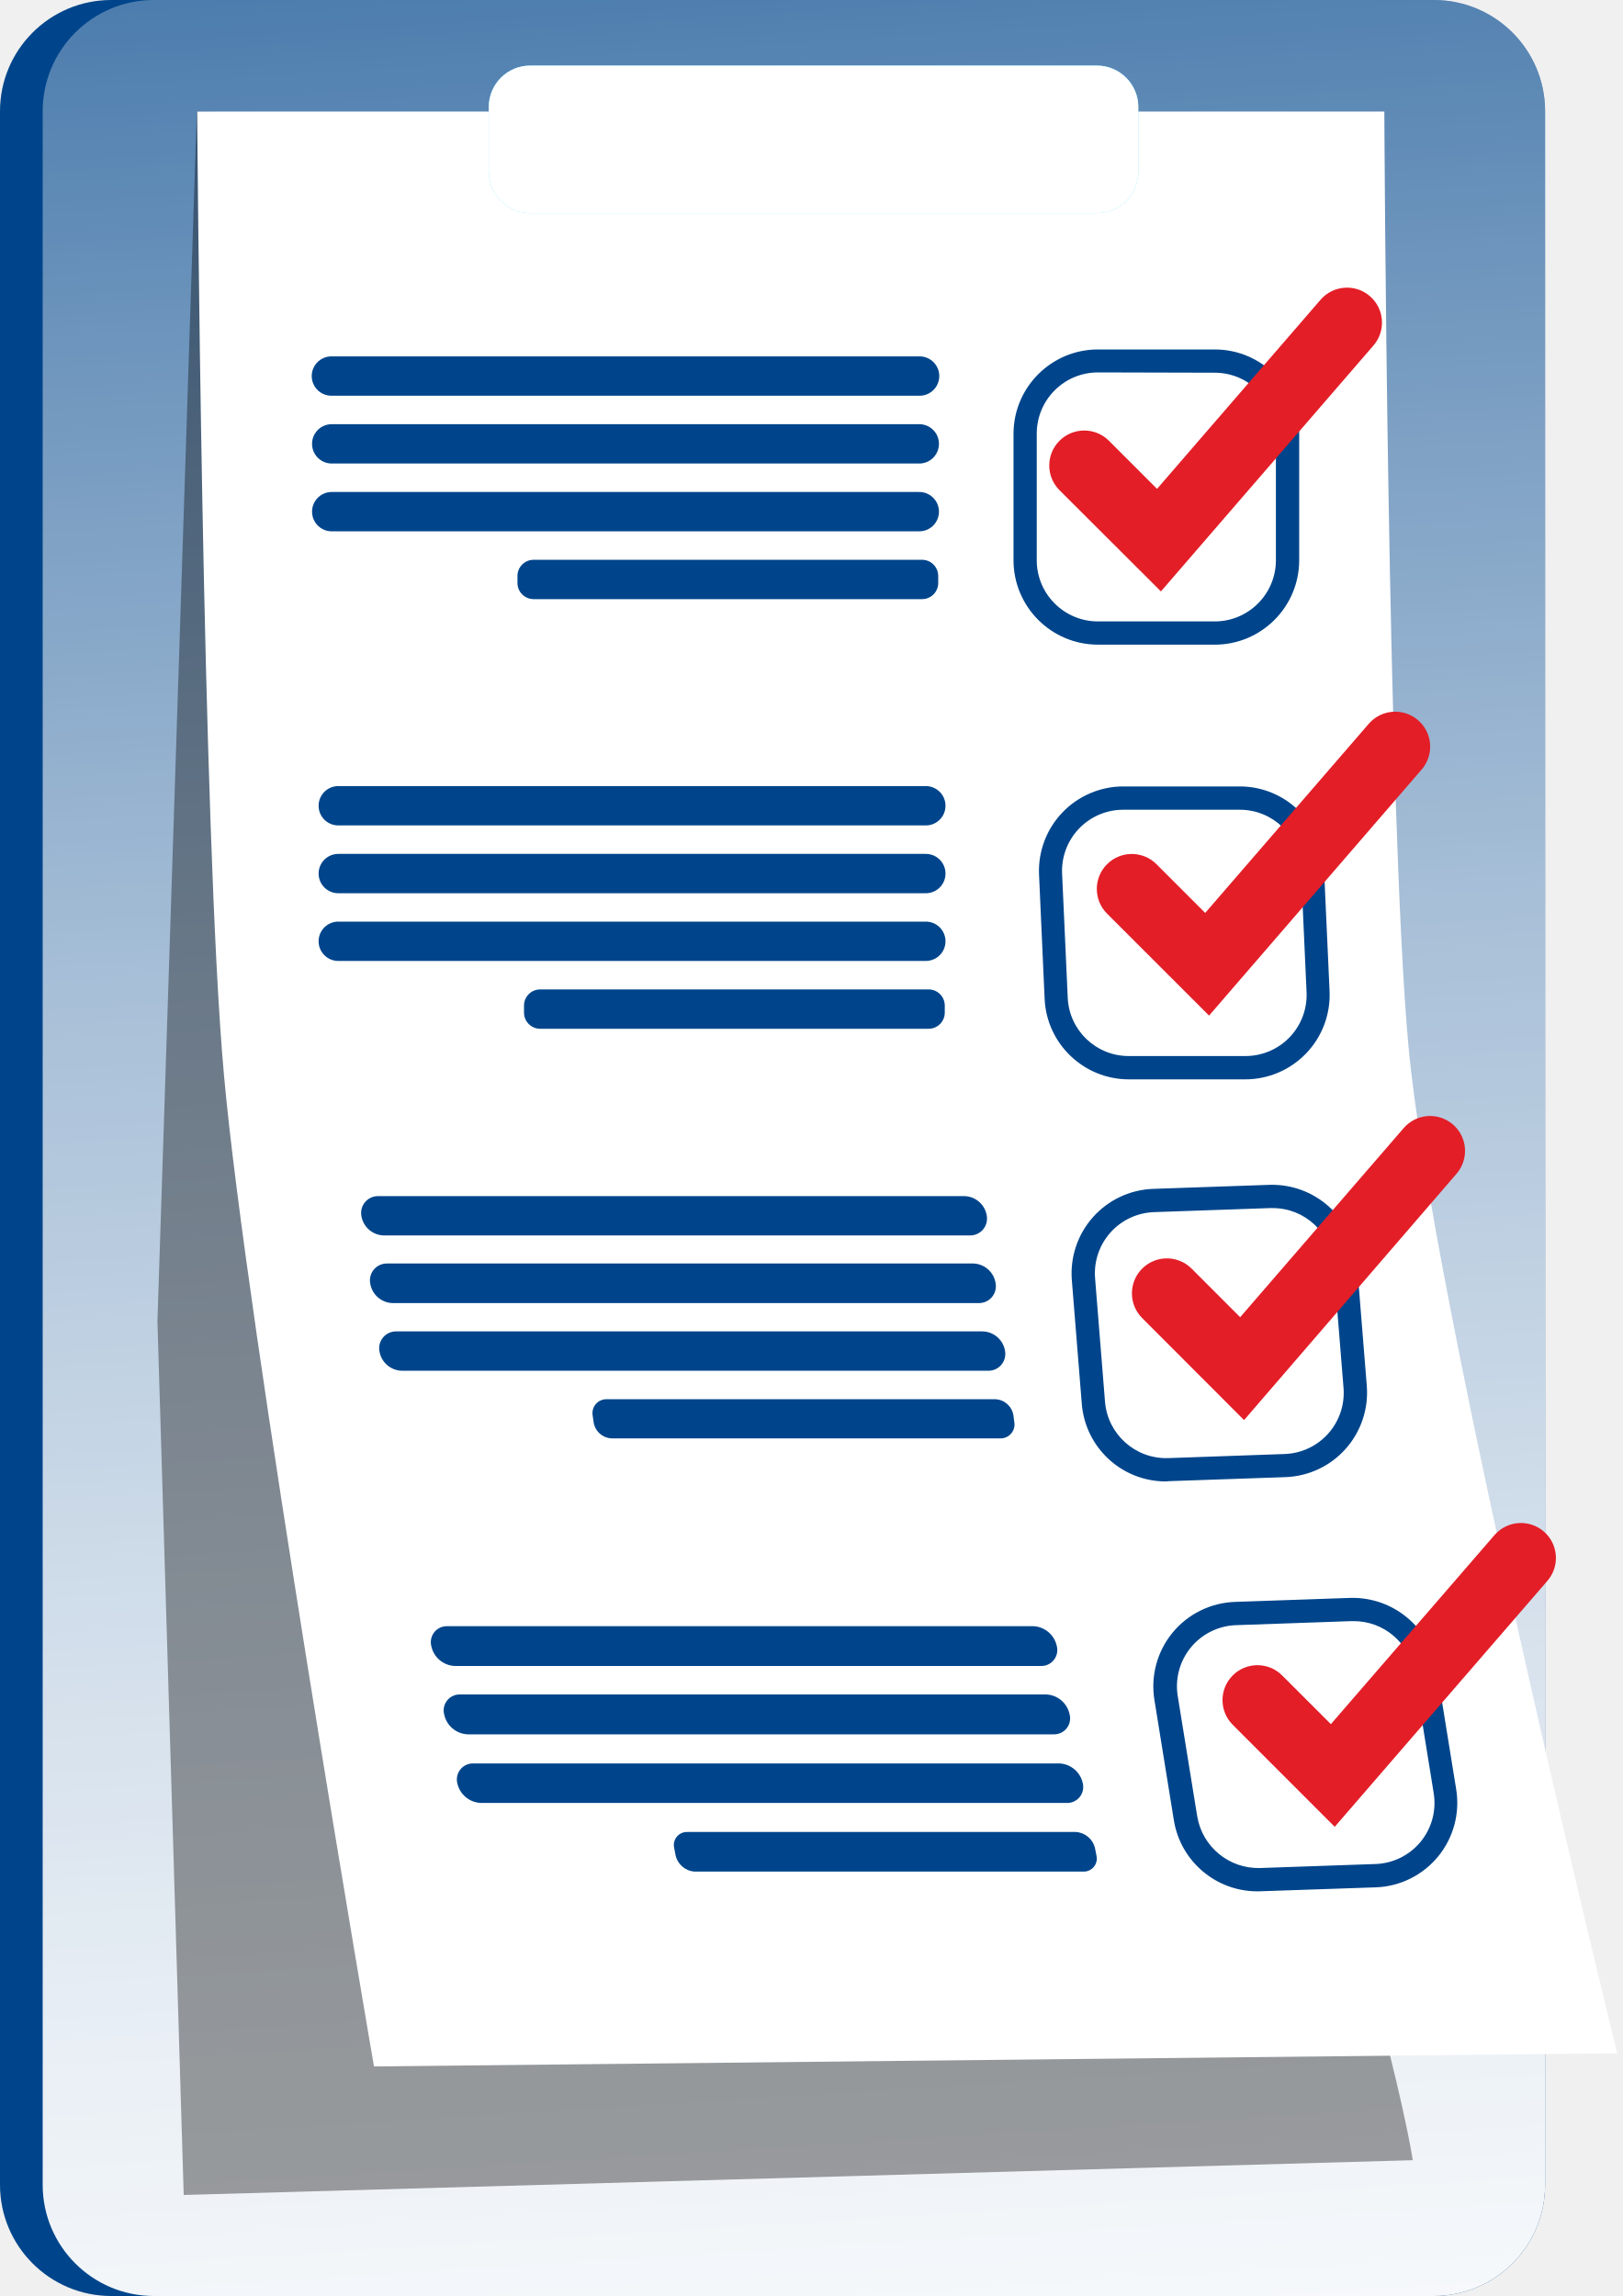
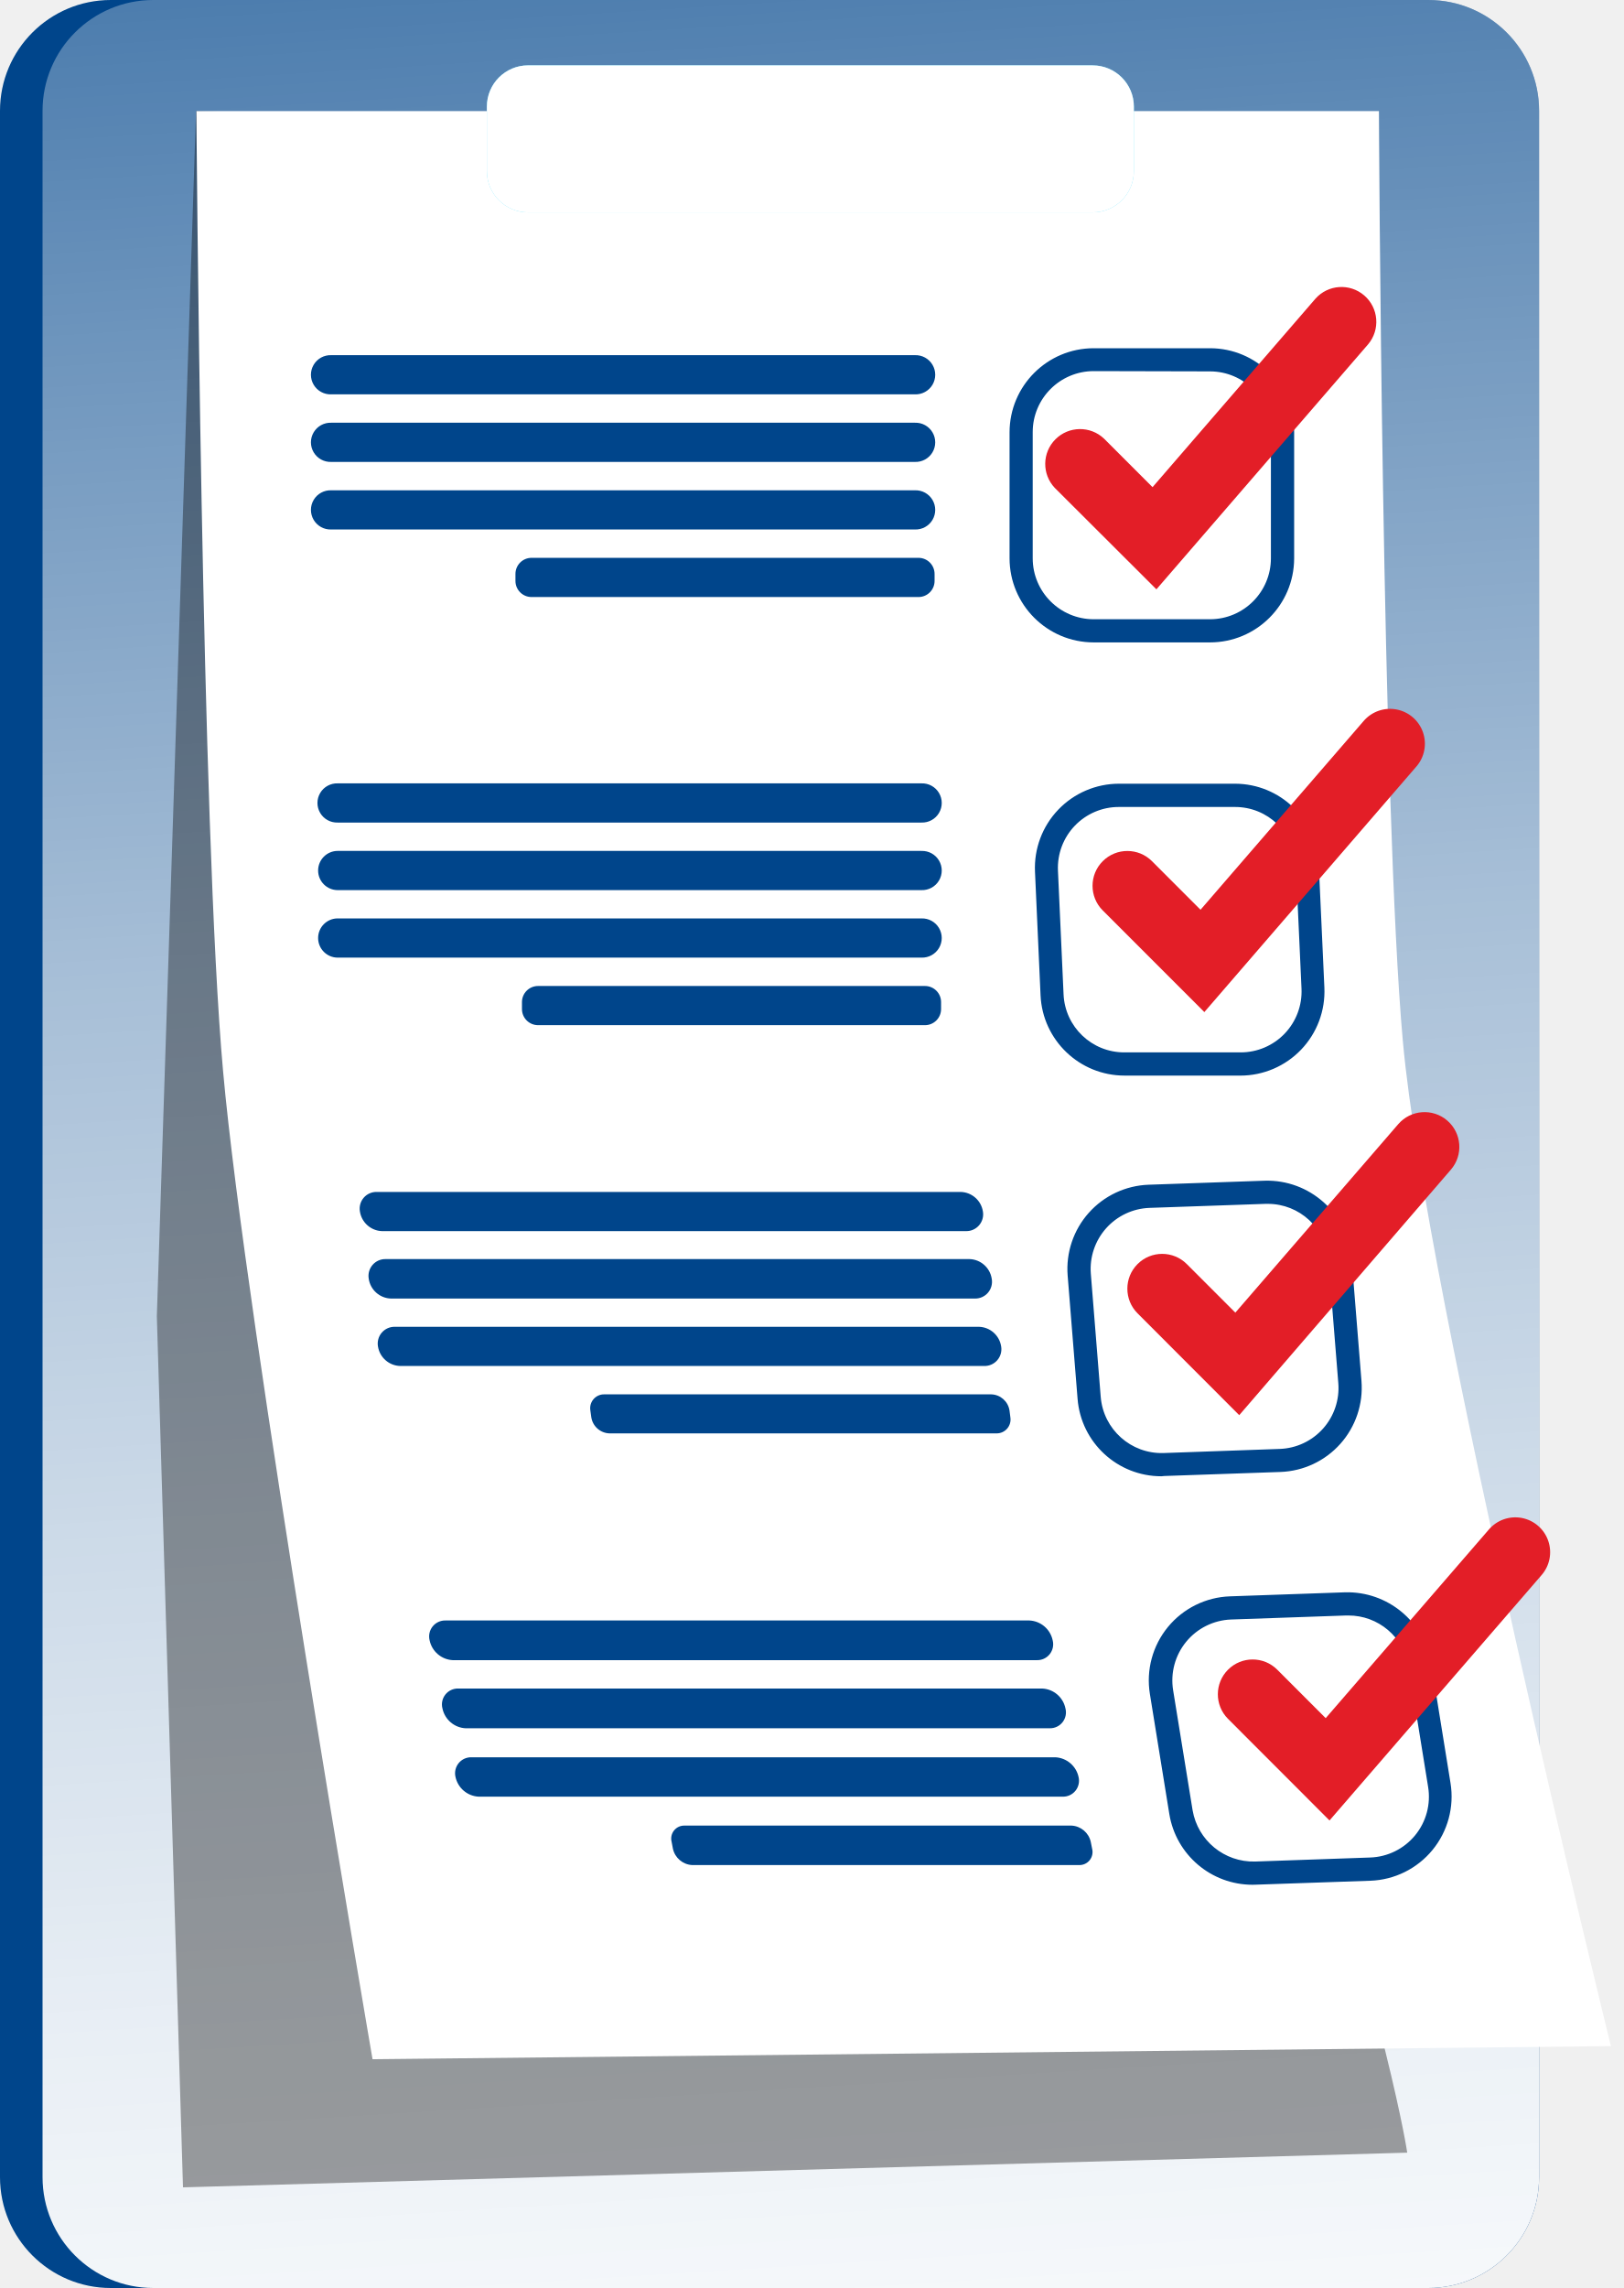
- <svg xmlns="http://www.w3.org/2000/svg" width="53" height="75" fill="none">
-   <path d="M45.438 0H3.634A3.634 3.634 0 000 3.634v67.732A3.634 3.634 0 003.634 75h41.804a3.634 3.634 0 003.633-3.634V3.634A3.634 3.634 0 0045.438 0z" fill="#00458B" />
-   <path d="M46.832 0H5.028a3.634 3.634 0 00-3.634 3.634v67.732A3.634 3.634 0 005.028 75h41.804a3.634 3.634 0 003.634-3.634V3.634A3.634 3.634 0 0046.832 0z" fill="#00458B" />
-   <path d="M46.832 0H5.028a3.634 3.634 0 00-3.634 3.634v67.732A3.634 3.634 0 005.028 75h41.804a3.634 3.634 0 003.634-3.634V3.634A3.634 3.634 0 0046.832 0z" fill="url(#paint0_linear)" />
-   <path d="M5.143 43.144L6.428 3.643l37.143.784s-4.857 41.002-1.428 51.584c3.429 10.583 4 14.553 4 14.553L6 71.7l-.858-28.557z" fill="url(#paint1_linear)" />
-   <path d="M52.821 67.071l-40.606.43s-4.175-24.255-4.9-32.386C6.603 27.28 6.44 3.643 6.44 3.643h38.775S45.313 26.55 46 34.14c.76 8.375 6.821 32.93 6.821 32.93z" fill="#fff" />
-   <path d="M30 11.642H10.86a.643.643 0 100 1.284H30a.643.643 0 100-1.284zm0 2.214H10.86a.643.643 0 100 1.285H30a.643.643 0 100-1.285zm0 2.215H10.86a.643.643 0 100 1.285H30a.643.643 0 100-1.285zm.117 2.215H17.429a.527.527 0 00-.528.528v.23c0 .29.236.527.528.527h12.688a.527.527 0 00.527-.528v-.23a.528.528 0 00-.527-.527zm.098 7.392H11.074a.643.643 0 100 1.285h19.14a.643.643 0 100-1.285zm0 2.215H11.074a.643.643 0 100 1.285h19.14a.643.643 0 100-1.285zm0 2.212H11.074a.643.643 0 100 1.285h19.14a.643.643 0 100-1.285zm.115 2.215H17.642a.528.528 0 00-.527.528v.23c0 .29.236.527.527.527h12.689a.528.528 0 00.527-.527v-.23a.528.528 0 00-.527-.528zm1.342 8.036H12.53a.76.76 0 01-.728-.643.55.55 0 01.557-.641H31.5a.757.757 0 01.73.64.55.55 0 01-.557.644zm.296 2.21H12.825a.76.76 0 01-.735-.653.551.551 0 01.557-.64h19.144a.76.76 0 01.727.64.551.551 0 01-.55.653zm.295 2.21H13.12a.76.76 0 01-.728-.641.55.55 0 01.557-.644H32.1a.76.76 0 01.728.644.55.55 0 01-.564.641zm.412 2.21H19.987a.623.623 0 01-.598-.525l-.032-.227a.454.454 0 01.455-.528h12.69a.623.623 0 01.598.528l.03.227a.454.454 0 01-.455.525zm1.321 7.434H14.853a.818.818 0 01-.766-.65.522.522 0 01.52-.65h19.144a.82.82 0 01.766.65.52.52 0 01-.52.65zm.425 2.233H15.273a.819.819 0 01-.766-.653.521.521 0 01.519-.65h19.143a.816.816 0 01.766.65.521.521 0 01-.514.653zm.423 2.241H15.701a.819.819 0 01-.766-.65.524.524 0 01.52-.641h19.146a.82.82 0 01.766.652.523.523 0 01-.523.64zm.539 2.243H22.695a.682.682 0 01-.63-.535l-.043-.227a.425.425 0 01.428-.532h12.688a.682.682 0 01.627.532l.045.227a.427.427 0 01-.427.535zm4.293-40.079h-3.815a2.76 2.76 0 01-2.758-2.758v-4.127a2.76 2.76 0 012.758-2.758h3.815a2.76 2.76 0 012.758 2.758v4.136a2.76 2.76 0 01-2.758 2.75zm-3.815-8.893a2 2 0 00-1.999 2V18.3a2 2 0 001.999 1.999h3.815a1.999 1.999 0 001.997-1.999v-4.127a1.999 1.999 0 00-1.997-1.998l-3.815-.01zm4.819 23.093h-3.805a2.756 2.756 0 01-2.756-2.633l-.182-4.052a2.758 2.758 0 012.756-2.884h3.809a2.754 2.754 0 012.74 2.636l.184 4.05a2.758 2.758 0 01-2.756 2.883h.01zm-3.994-8.807a1.996 1.996 0 00-1.996 2.088l.184 4.051a1.992 1.992 0 001.994 1.906h3.811a1.996 1.996 0 001.996-2.087l-.184-4.05a1.996 1.996 0 00-1.996-1.908h-3.809zm1.394 21.941a2.754 2.754 0 01-2.747-2.538l-.325-4.04a2.762 2.762 0 012.653-2.979l3.809-.132a2.782 2.782 0 012.847 2.529l.325 4.04a2.762 2.762 0 01-2.654 2.979l-3.808.132-.1.009zm3.49-8.93h-.073l-3.808.133a2 2 0 00-1.922 2.157l.325 4.041a2.006 2.006 0 002.06 1.837l3.81-.134a1.998 1.998 0 001.92-2.156l-.325-4.04a1.992 1.992 0 00-1.987-1.837zm-.5 22.32a2.765 2.765 0 01-2.729-2.317l-.636-3.938a2.76 2.76 0 012.626-3.2l3.774-.131a2.788 2.788 0 012.82 2.317l.637 3.938a2.76 2.76 0 01-2.627 3.2l-3.776.129-.089.002zm3.138-8.827h-.07l-3.775.132a1.998 1.998 0 00-1.896 2.317l.638 3.938a2.024 2.024 0 002.047 1.678l3.774-.131a1.994 1.994 0 001.901-2.315l-.636-3.94a2.001 2.001 0 00-1.983-1.679z" fill="#00458B" />
-   <path d="M35.826 2.142H17.317c-.747 0-1.353.606-1.353 1.353V5.61c0 .747.606 1.353 1.353 1.353h18.51c.747 0 1.352-.606 1.352-1.353V3.495c0-.747-.605-1.353-1.353-1.353z" fill="#68E1FD" />
-   <path d="M35.826 2.142H17.317c-.747 0-1.353.606-1.353 1.353V5.61c0 .747.606 1.353 1.353 1.353h18.51c.747 0 1.352-.606 1.352-1.353V3.495c0-.747-.605-1.353-1.353-1.353z" fill="url(#paint2_linear)" />
-   <path d="M37.918 19.319l-3.333-3.327a1.142 1.142 0 011.614-1.615l1.592 1.592 5.341-6.178a1.142 1.142 0 111.728 1.494l-6.942 8.034zm1.572 13.856l-3.332-3.331a1.14 1.14 0 111.615-1.614l1.591 1.591 5.342-6.178a1.142 1.142 0 111.728 1.494l-6.944 8.038zm1.144 13.214L37.3 43.05a1.142 1.142 0 011.615-1.615l1.591 1.592 5.341-6.178a1.14 1.14 0 011.726 1.492l-6.94 8.047zm2.96 13.285l-3.331-3.333a1.14 1.14 0 111.614-1.612l1.592 1.591 5.343-6.175a1.142 1.142 0 011.729 1.494l-6.947 8.035z" fill="#E31E27" />
+ <svg xmlns="http://www.w3.org/2000/svg" width="71" height="100" fill="none">
+   <path d="M60.584 0H4.844A4.845 4.845 0 000 4.845v90.31A4.845 4.845 0 004.845 100h55.739a4.845 4.845 0 004.845-4.845V4.845A4.845 4.845 0 0060.584 0z" fill="#00458B" />
+   <path d="M62.443 0H6.703A4.845 4.845 0 001.86 4.845v90.31A4.845 4.845 0 006.704 100h55.739a4.845 4.845 0 004.845-4.845V4.845A4.845 4.845 0 0062.443 0z" fill="#00458B" />
+   <path d="M62.443 0H6.703A4.845 4.845 0 001.86 4.845v90.31A4.845 4.845 0 006.704 100h55.739a4.845 4.845 0 004.845-4.845V4.845A4.845 4.845 0 0062.443 0z" fill="url(#paint0_linear)" />
+   <path d="M6.857 57.525L8.57 4.857l49.524 1.046s-6.476 54.669-1.904 68.779 5.333 19.403 5.333 19.403L8 95.601 6.857 57.525z" fill="url(#paint1_linear)" />
+   <path d="M70.428 89.428l-54.141.573S10.72 57.661 9.753 46.82C8.804 36.375 8.586 4.857 8.586 4.857h51.7s.131 30.545 1.047 40.665c1.012 11.166 9.095 43.906 9.095 43.906z" fill="#fff" />
+   <path d="M40.002 15.523H14.48a.857.857 0 100 1.713h25.521a.857.857 0 100-1.713zm0 2.953H14.48a.857.857 0 100 1.713h25.521a.857.857 0 100-1.713zm0 2.953H14.48a.857.857 0 100 1.713h25.521a.857.857 0 100-1.713zm.154 2.952H23.238a.703.703 0 00-.703.704v.306c0 .389.315.703.703.703h16.918a.703.703 0 00.703-.703v-.306a.703.703 0 00-.703-.704zm.13 9.857H14.765a.857.857 0 100 1.713h25.521a.857.857 0 100-1.713zm0 2.952H14.765a.857.857 0 100 1.714h25.521a.857.857 0 100-1.713zm0 2.95H14.765a.857.857 0 100 1.714h25.521a.857.857 0 100-1.713zm.155 2.954H23.524a.703.703 0 00-.704.703v.306c0 .389.315.703.704.703H40.44a.703.703 0 00.703-.703v-.306a.703.703 0 00-.703-.703zm1.789 10.714H16.705a1.012 1.012 0 01-.97-.858.73.73 0 01.743-.855h25.521a1.01 1.01 0 01.973.855.734.734 0 01-.742.858zm.394 2.947H17.099a1.013 1.013 0 01-.979-.87.734.734 0 01.743-.855h25.524a1.013 1.013 0 01.97.855.733.733 0 01-.733.87zm.394 2.947H17.494a1.012 1.012 0 01-.97-.855.734.734 0 01.742-.858H42.8a1.012 1.012 0 01.97.858.734.734 0 01-.752.855zm.549 2.946H26.649a.83.83 0 01-.797-.7l-.042-.303a.605.605 0 01.606-.703h16.92a.831.831 0 01.798.703l.039.303a.606.606 0 01-.606.7zm1.761 9.912H19.803a1.092 1.092 0 01-1.021-.868.698.698 0 01.694-.867h25.525a1.092 1.092 0 011.021.867.694.694 0 01-.694.867zm.567 2.977h-25.53a1.091 1.091 0 01-1.022-.87.695.695 0 01.691-.868h25.525a1.088 1.088 0 011.021.867.694.694 0 01-.685.87zm.564 2.989H20.934a1.092 1.092 0 01-1.021-.867.698.698 0 01.694-.855h25.527a1.094 1.094 0 011.022.87.697.697 0 01-.697.852zm.719 2.989H30.26a.91.91 0 01-.84-.712l-.057-.303a.567.567 0 01.57-.71H46.85a.91.91 0 01.837.71l.06.303a.57.57 0 01-.57.712zm5.724-53.438h-5.088a3.68 3.68 0 01-3.677-3.677v-5.503a3.68 3.68 0 013.677-3.677h5.088a3.68 3.68 0 013.677 3.677v5.515a3.68 3.68 0 01-3.677 3.665zM47.814 16.22a2.668 2.668 0 00-2.665 2.665V24.4a2.668 2.668 0 002.665 2.665h5.088a2.665 2.665 0 002.661-2.665v-5.503a2.665 2.665 0 00-2.661-2.665l-5.088-.012zm6.425 30.79h-5.073a3.675 3.675 0 01-3.674-3.51l-.243-5.403a3.678 3.678 0 013.675-3.844h5.078a3.67 3.67 0 013.653 3.514l.246 5.4a3.678 3.678 0 01-3.675 3.844h.013zm-5.324-11.74a2.661 2.661 0 00-2.662 2.783l.245 5.402a2.656 2.656 0 002.66 2.541h5.08a2.662 2.662 0 002.663-2.783l-.246-5.4a2.662 2.662 0 00-2.662-2.543h-5.078zm1.858 29.252a3.672 3.672 0 01-3.662-3.383l-.434-5.388a3.682 3.682 0 013.538-3.971l5.078-.176a3.708 3.708 0 013.796 3.371l.434 5.388a3.685 3.685 0 01-3.538 3.971l-5.078.176-.134.012zm4.654-11.906h-.097l-5.078.176a2.67 2.67 0 00-2.562 2.877l.433 5.388a2.673 2.673 0 002.747 2.45l5.078-.18a2.663 2.663 0 002.562-2.873l-.433-5.388a2.656 2.656 0 00-2.65-2.45zm-.667 29.76a3.687 3.687 0 01-3.638-3.09l-.85-5.25a3.677 3.677 0 013.503-4.266l5.032-.176a3.717 3.717 0 013.76 3.09l.849 5.25a3.682 3.682 0 01-3.502 4.266l-5.036.173-.118.003zm4.184-11.769h-.094l-5.033.176a2.666 2.666 0 00-2.529 3.09l.852 5.25a2.699 2.699 0 002.729 2.238l5.033-.176a2.658 2.658 0 002.534-3.087l-.849-5.254a2.668 2.668 0 00-2.643-2.237z" fill="#00458B" />
+   <path d="M47.768 2.856H23.09c-.997 0-1.804.808-1.804 1.804v2.82c0 .996.807 1.803 1.804 1.803h24.678c.996 0 1.804-.807 1.804-1.804V4.66c0-.995-.808-1.803-1.804-1.803z" fill="#68E1FD" />
+   <path d="M47.768 2.856H23.09c-.997 0-1.804.808-1.804 1.804v2.82c0 .996.807 1.803 1.804 1.803h24.678c.996 0 1.804-.807 1.804-1.804V4.66c0-.995-.808-1.803-1.804-1.803z" fill="url(#paint2_linear)" />
+   <path d="M50.558 25.758l-4.445-4.435a1.523 1.523 0 012.153-2.153l2.122 2.122 7.122-8.237a1.523 1.523 0 012.304 1.992l-9.256 10.71zm2.095 18.476l-4.442-4.442a1.522 1.522 0 012.153-2.153l2.122 2.123 7.121-8.238a1.523 1.523 0 112.304 1.992l-9.258 10.718zm1.525 17.617l-4.445-4.45a1.522 1.522 0 012.153-2.153l2.122 2.122 7.122-8.237a1.52 1.52 0 012.301 1.989l-9.253 10.73zm3.947 17.715l-4.441-4.445a1.521 1.521 0 012.152-2.15l2.122 2.123 7.125-8.234a1.523 1.523 0 112.304 1.992l-9.262 10.714z" fill="#E31E27" />
  <defs>
-     <linearGradient id="paint0_linear" x1="22" y1="-25.239" x2="29.715" y2="97.904" gradientUnits="userSpaceOnUse">
+     <linearGradient id="paint0_linear" x1="29.333" y1="-33.653" x2="39.62" y2="130.539" gradientUnits="userSpaceOnUse">
      <stop stop-color="#fff" stop-opacity="0" />
      <stop offset=".14" stop-color="#fff" stop-opacity=".22" />
      <stop offset=".3" stop-color="#fff" stop-opacity=".45" />
      <stop offset=".45" stop-color="#fff" stop-opacity=".65" />
      <stop offset=".6" stop-color="#fff" stop-opacity=".8" />
      <stop offset=".73" stop-color="#fff" stop-opacity=".91" />
      <stop offset=".85" stop-color="#fff" stop-opacity=".98" />
      <stop offset=".94" stop-color="#fff" />
    </linearGradient>
-     <linearGradient id="paint1_linear" x1="2830.41" y1="26611.6" x2="32213.1" y2="7097.87" gradientUnits="userSpaceOnUse">
+     <linearGradient id="paint1_linear" x1="3773.88" y1="35482.1" x2="42950.8" y2="9463.83" gradientUnits="userSpaceOnUse">
      <stop stop-color="#010101" stop-opacity="0" />
      <stop offset=".95" stop-color="#010101" />
    </linearGradient>
-     <linearGradient id="paint2_linear" x1="4273.57" y1="431.265" x2="4272.88" y2="282.83" gradientUnits="userSpaceOnUse">
+     <linearGradient id="paint2_linear" x1="5698.09" y1="575.019" x2="5697.17" y2="377.107" gradientUnits="userSpaceOnUse">
      <stop stop-color="#fff" stop-opacity="0" />
      <stop offset=".14" stop-color="#fff" stop-opacity=".22" />
      <stop offset=".3" stop-color="#fff" stop-opacity=".45" />
      <stop offset=".45" stop-color="#fff" stop-opacity=".65" />
      <stop offset=".6" stop-color="#fff" stop-opacity=".8" />
      <stop offset=".73" stop-color="#fff" stop-opacity=".91" />
      <stop offset=".85" stop-color="#fff" stop-opacity=".98" />
      <stop offset=".94" stop-color="#fff" />
    </linearGradient>
  </defs>
</svg>
